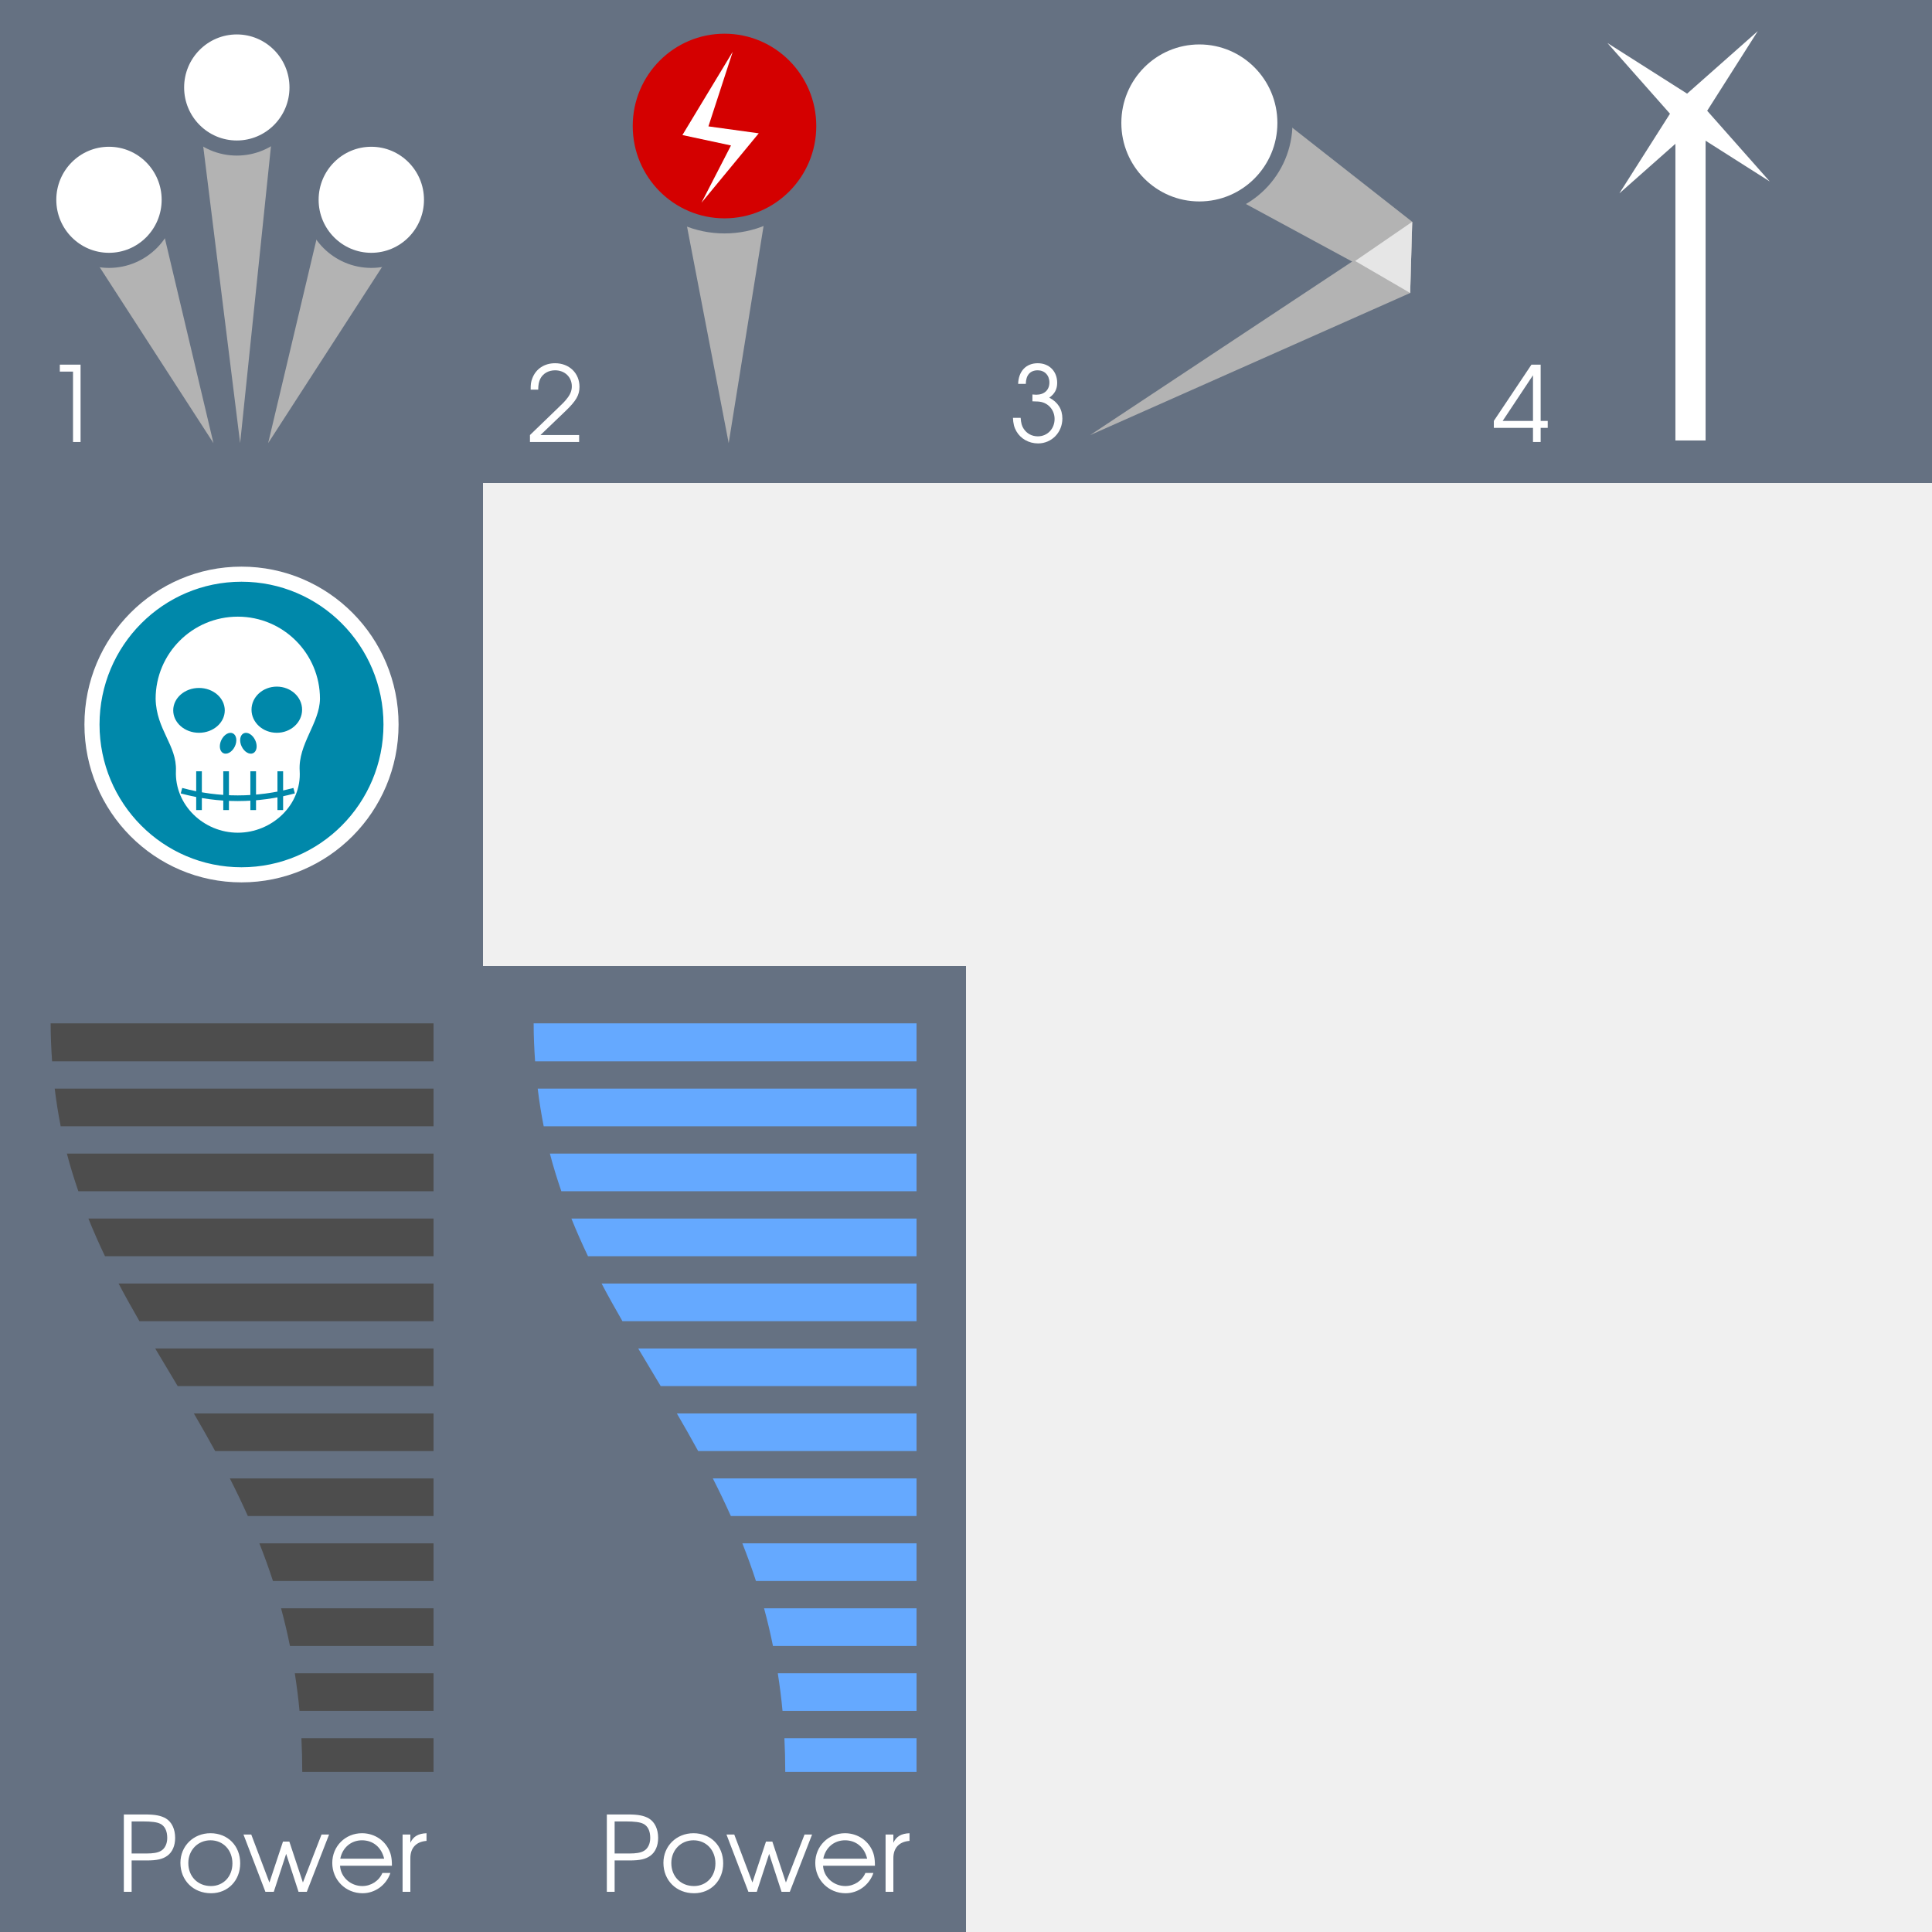
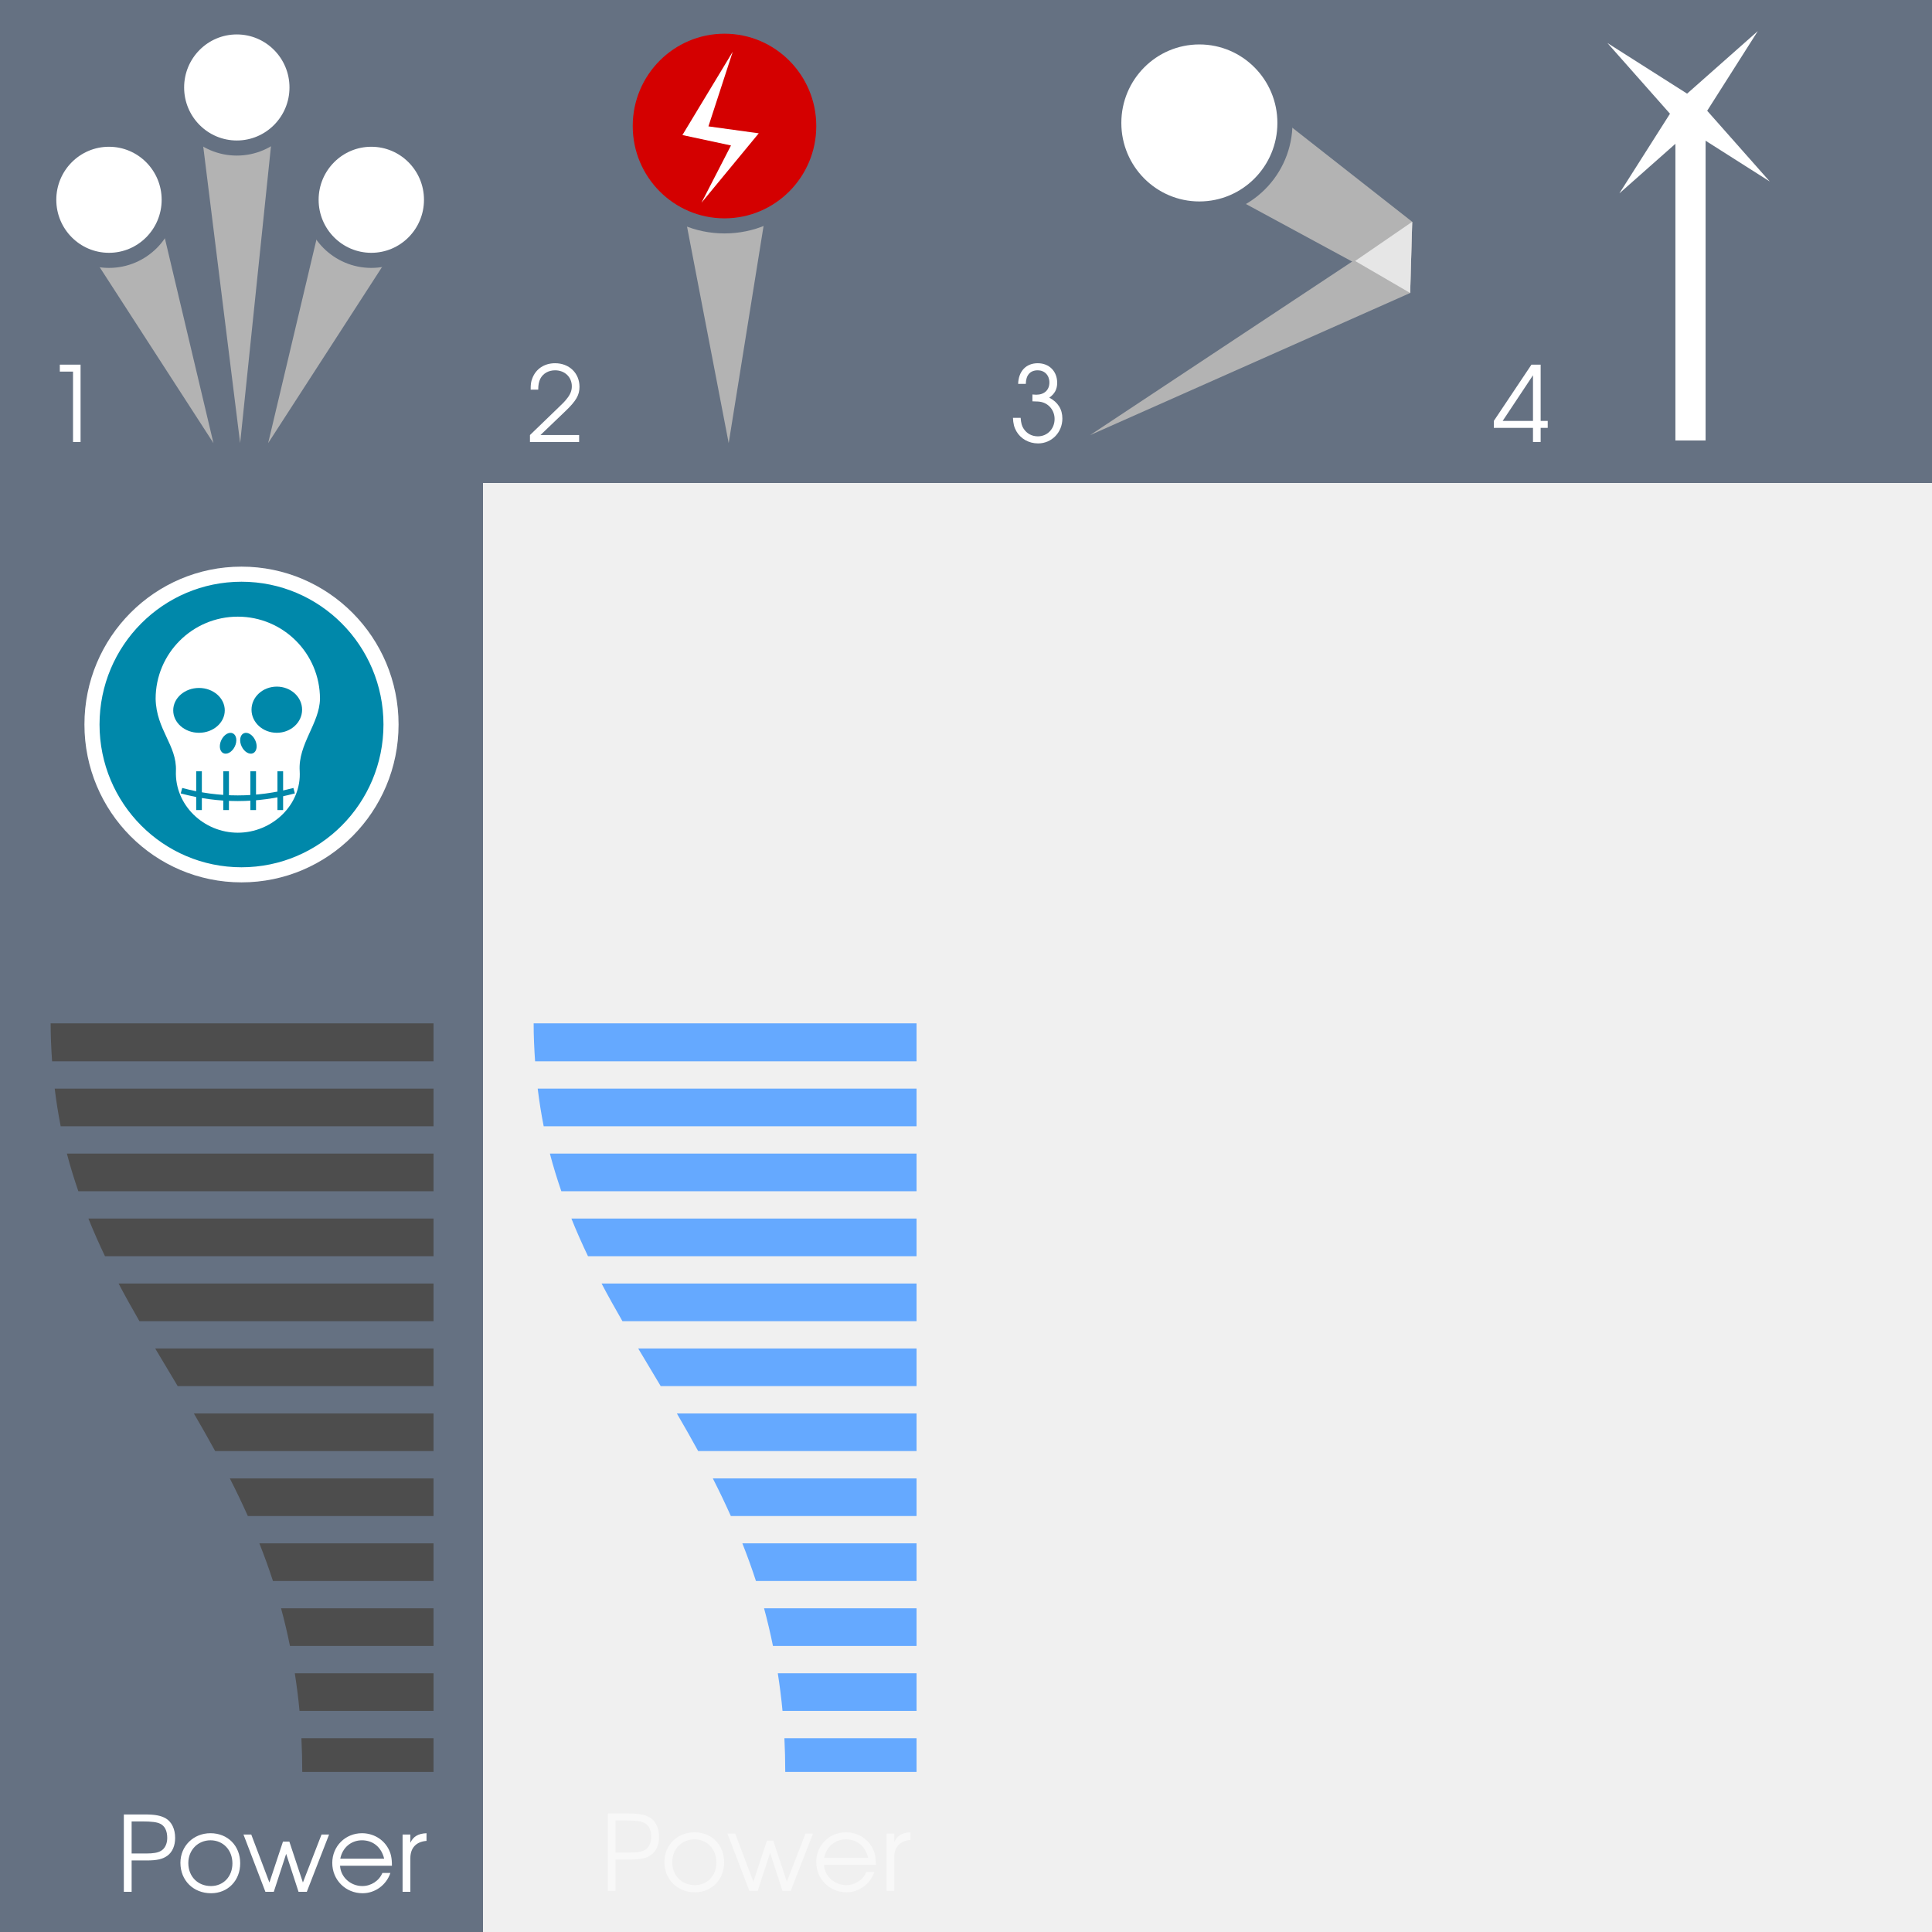
<svg xmlns="http://www.w3.org/2000/svg" xmlns:xlink="http://www.w3.org/1999/xlink" width="256" height="256" viewBox="0 0 256 256" id="svg6143" version="1.1">
  <defs id="defs6145" />
  <g id="layer1" transform="translate(0,-796.3622)">
    <rect style="color:#000000;clip-rule:nonzero;display:inline;overflow:visible;visibility:visible;opacity:1;isolation:auto;mix-blend-mode:normal;color-interpolation:sRGB;color-interpolation-filters:linearRGB;solid-color:#000000;solid-opacity:1;fill:#657182;fill-opacity:1;fill-rule:evenodd;stroke:none;stroke-width:1px;stroke-linecap:butt;stroke-linejoin:miter;stroke-miterlimit:4;stroke-dasharray:none;stroke-dashoffset:0;stroke-opacity:1;color-rendering:auto;image-rendering:auto;shape-rendering:auto;text-rendering:auto;enable-background:accumulate" id="rect6153" width="64" height="64" x="0" y="796.362" />
    <path style="color:#000000;clip-rule:nonzero;display:inline;overflow:visible;visibility:visible;opacity:1;isolation:auto;mix-blend-mode:normal;color-interpolation:sRGB;color-interpolation-filters:linearRGB;solid-color:#000000;solid-opacity:1;fill:#b3b3b3;fill-opacity:1;fill-rule:evenodd;stroke:none;stroke-width:1px;stroke-linecap:butt;stroke-linejoin:miter;stroke-miterlimit:4;stroke-dasharray:none;stroke-dashoffset:0;stroke-opacity:1;color-rendering:auto;image-rendering:auto;shape-rendering:auto;text-rendering:auto;enable-background:accumulate" d="m 31.82,855.079 -5.226,-41.998 9.567,0.197 z" id="path6195" />
    <circle r="6.01" cy="822.199" cx="14.672" id="circle6157" style="color:#000000;clip-rule:nonzero;display:inline;overflow:visible;visibility:visible;opacity:1;isolation:auto;mix-blend-mode:normal;color-interpolation:sRGB;color-interpolation-filters:linearRGB;solid-color:#000000;solid-opacity:1;fill:#b3b3b3;fill-opacity:1;fill-rule:evenodd;stroke:none;stroke-width:1px;stroke-linecap:butt;stroke-linejoin:miter;stroke-miterlimit:4;stroke-dasharray:none;stroke-dashoffset:0;stroke-opacity:1;color-rendering:auto;image-rendering:auto;shape-rendering:auto;text-rendering:auto;enable-background:accumulate" />
    <ellipse cy="807.951" cx="31.378" id="circle6159" style="color:#000000;clip-rule:nonzero;display:inline;overflow:visible;visibility:visible;opacity:1;isolation:auto;mix-blend-mode:normal;color-interpolation:sRGB;color-interpolation-filters:linearRGB;solid-color:#000000;solid-opacity:1;fill:#ffffff;fill-opacity:1;fill-rule:evenodd;stroke:#657182;stroke-width:2;stroke-linecap:butt;stroke-linejoin:miter;stroke-miterlimit:4;stroke-dasharray:none;stroke-dashoffset:0;stroke-opacity:1;color-rendering:auto;image-rendering:auto;shape-rendering:auto;text-rendering:auto;enable-background:accumulate" rx="7.98" ry="8.026" />
    <path id="path6193" d="m 35.532,855.079 6.541,-27.577 8.662,4.066 z" style="color:#000000;clip-rule:nonzero;display:inline;overflow:visible;visibility:visible;opacity:1;isolation:auto;mix-blend-mode:normal;color-interpolation:sRGB;color-interpolation-filters:linearRGB;solid-color:#000000;solid-opacity:1;fill:#b3b3b3;fill-opacity:1;fill-rule:evenodd;stroke:none;stroke-width:1px;stroke-linecap:butt;stroke-linejoin:miter;stroke-miterlimit:4;stroke-dasharray:none;stroke-dashoffset:0;stroke-opacity:1;color-rendering:auto;image-rendering:auto;shape-rendering:auto;text-rendering:auto;enable-background:accumulate" />
    <ellipse style="color:#000000;clip-rule:nonzero;display:inline;overflow:visible;visibility:visible;opacity:1;isolation:auto;mix-blend-mode:normal;color-interpolation:sRGB;color-interpolation-filters:linearRGB;solid-color:#000000;solid-opacity:1;fill:#ffffff;fill-opacity:1;fill-rule:evenodd;stroke:#657182;stroke-width:2;stroke-linecap:butt;stroke-linejoin:miter;stroke-miterlimit:4;stroke-dasharray:none;stroke-dashoffset:0;stroke-opacity:1;color-rendering:auto;image-rendering:auto;shape-rendering:auto;text-rendering:auto;enable-background:accumulate" id="path6155" cx="49.2" cy="822.835" rx="7.98" ry="8.026" />
    <path style="fill:#b3b3b3;fill-rule:evenodd;stroke:none;stroke-width:1px;stroke-linecap:butt;stroke-linejoin:miter;stroke-opacity:1;color:#000000;clip-rule:nonzero;display:inline;overflow:visible;visibility:visible;opacity:1;isolation:auto;mix-blend-mode:normal;color-interpolation:sRGB;color-interpolation-filters:linearRGB;solid-color:#000000;solid-opacity:1;fill-opacity:1;stroke-miterlimit:4;stroke-dasharray:none;stroke-dashoffset:0;filter-blend-mode:normal;filter-gaussianBlur-deviation:0;color-rendering:auto;image-rendering:auto;shape-rendering:auto;text-rendering:auto;enable-background:accumulate" d="m 28.284,855.079 -6.541,-27.577 -8.662,4.066 z" id="path6161" />
    <ellipse style="color:#000000;clip-rule:nonzero;display:inline;overflow:visible;visibility:visible;opacity:1;isolation:auto;mix-blend-mode:normal;color-interpolation:sRGB;color-interpolation-filters:linearRGB;solid-color:#000000;solid-opacity:1;fill:#ffffff;fill-opacity:1;fill-rule:evenodd;stroke:#657182;stroke-width:2;stroke-linecap:butt;stroke-linejoin:miter;stroke-miterlimit:4;stroke-dasharray:none;stroke-dashoffset:0;stroke-opacity:1;color-rendering:auto;image-rendering:auto;shape-rendering:auto;text-rendering:auto;enable-background:accumulate" id="circle6163" cx="14.44" cy="822.835" rx="7.98" ry="8.026" />
    <rect y="796.362" x="64" height="64" width="64" id="rect6216" style="color:#000000;clip-rule:nonzero;display:inline;overflow:visible;visibility:visible;opacity:1;isolation:auto;mix-blend-mode:normal;color-interpolation:sRGB;color-interpolation-filters:linearRGB;solid-color:#000000;solid-opacity:1;fill:#657182;fill-opacity:1;fill-rule:evenodd;stroke:none;stroke-width:1px;stroke-linecap:butt;stroke-linejoin:miter;stroke-miterlimit:4;stroke-dasharray:none;stroke-dashoffset:0;stroke-opacity:1;color-rendering:auto;image-rendering:auto;shape-rendering:auto;text-rendering:auto;enable-background:accumulate" />
    <path id="path6258" d="m 96.555,855.079 -6.56,-34.095 12.01,0.16 z" style="color:#000000;clip-rule:nonzero;display:inline;overflow:visible;visibility:visible;opacity:1;isolation:auto;mix-blend-mode:normal;color-interpolation:sRGB;color-interpolation-filters:linearRGB;solid-color:#000000;solid-opacity:1;fill:#b3b3b3;fill-opacity:1;fill-rule:evenodd;stroke:none;stroke-width:1px;stroke-linecap:butt;stroke-linejoin:miter;stroke-miterlimit:4;stroke-dasharray:none;stroke-dashoffset:0;stroke-opacity:1;color-rendering:auto;image-rendering:auto;shape-rendering:auto;text-rendering:auto;enable-background:accumulate" />
    <g id="g6245" transform="matrix(0.9195589,0,0,0.9195872,6.512604,50.89703)">
      <ellipse cy="828.811" cx="97.316" id="ellipse6218" style="color:#000000;clip-rule:nonzero;display:inline;overflow:visible;visibility:visible;opacity:1;isolation:auto;mix-blend-mode:normal;color-interpolation:sRGB;color-interpolation-filters:linearRGB;solid-color:#000000;solid-opacity:1;fill:#d40000;fill-opacity:1;fill-rule:evenodd;stroke:#657182;stroke-width:2.175;stroke-linecap:butt;stroke-linejoin:miter;stroke-miterlimit:4;stroke-dasharray:none;stroke-dashoffset:0;stroke-opacity:1;color-rendering:auto;image-rendering:auto;shape-rendering:auto;text-rendering:auto;enable-background:accumulate" rx="14.312" ry="14.39" />
      <path style="fill:#ffffff;fill-rule:evenodd;stroke:none;stroke-width:1px;stroke-linecap:butt;stroke-linejoin:miter;stroke-opacity:1" d="m 98.5,818.112 -7.25,12 7,1.5 -4.25,8.25 8.25,-10 -7.25,-1 z" id="path6284" />
    </g>
    <rect style="color:#000000;clip-rule:nonzero;display:inline;overflow:visible;visibility:visible;opacity:1;isolation:auto;mix-blend-mode:normal;color-interpolation:sRGB;color-interpolation-filters:linearRGB;solid-color:#000000;solid-opacity:1;fill:#657182;fill-opacity:1;fill-rule:evenodd;stroke:none;stroke-width:1px;stroke-linecap:butt;stroke-linejoin:miter;stroke-miterlimit:4;stroke-dasharray:none;stroke-dashoffset:0;stroke-opacity:1;color-rendering:auto;image-rendering:auto;shape-rendering:auto;text-rendering:auto;enable-background:accumulate" id="rect6286" width="64" height="64" x="128" y="796.362" />
    <path style="color:#000000;clip-rule:nonzero;display:inline;overflow:visible;visibility:visible;opacity:1;isolation:auto;mix-blend-mode:normal;color-interpolation:sRGB;color-interpolation-filters:linearRGB;solid-color:#000000;solid-opacity:1;fill:#b3b3b3;fill-opacity:1;fill-rule:evenodd;stroke:none;stroke-width:1px;stroke-linecap:butt;stroke-linejoin:miter;stroke-miterlimit:4;stroke-dasharray:none;stroke-dashoffset:0;stroke-opacity:1;color-rendering:auto;image-rendering:auto;shape-rendering:auto;text-rendering:auto;enable-background:accumulate" d="m 144.442,854.019 42.683,-28.268 -0.269,9.433 z" id="path6288" />
    <path id="path6290" d="m 163.534,822.553 5.975,-10.626 17.616,13.824 -0.269,9.433 z" style="color:#000000;clip-rule:nonzero;display:inline;overflow:visible;visibility:visible;opacity:1;isolation:auto;mix-blend-mode:normal;color-interpolation:sRGB;color-interpolation-filters:linearRGB;solid-color:#000000;solid-opacity:1;fill:#b3b3b3;fill-opacity:1;fill-rule:evenodd;stroke:none;stroke-width:1px;stroke-linecap:butt;stroke-linejoin:miter;stroke-miterlimit:4;stroke-dasharray:none;stroke-dashoffset:0;stroke-opacity:1;color-rendering:auto;image-rendering:auto;shape-rendering:auto;text-rendering:auto;enable-background:accumulate" />
    <path style="color:#000000;clip-rule:nonzero;display:inline;overflow:visible;visibility:visible;opacity:1;isolation:auto;mix-blend-mode:normal;color-interpolation:sRGB;color-interpolation-filters:linearRGB;solid-color:#000000;solid-opacity:1;fill:#e6e6e6;fill-opacity:1;fill-rule:evenodd;stroke:none;stroke-width:1px;stroke-linecap:butt;stroke-linejoin:miter;stroke-miterlimit:4;stroke-dasharray:none;stroke-dashoffset:0;stroke-opacity:1;color-rendering:auto;image-rendering:auto;shape-rendering:auto;text-rendering:auto;enable-background:accumulate" d="m 187.125,29.389 -7.563,5.193 7.293,4.24 z" transform="translate(0,796.3622)" id="path6292" />
    <ellipse cy="812.653" cx="158.922" id="circle6159-7" style="color:#000000;clip-rule:nonzero;display:inline;overflow:visible;visibility:visible;opacity:1;isolation:auto;mix-blend-mode:normal;color-interpolation:sRGB;color-interpolation-filters:linearRGB;solid-color:#000000;solid-opacity:1;fill:#ffffff;fill-opacity:1;fill-rule:evenodd;stroke:#657182;stroke-width:2;stroke-linecap:butt;stroke-linejoin:miter;stroke-miterlimit:4;stroke-dasharray:none;stroke-dashoffset:0;stroke-opacity:1;color-rendering:auto;image-rendering:auto;shape-rendering:auto;text-rendering:auto;enable-background:accumulate" rx="11.339" ry="11.402" />
    <rect y="796.362" x="192" height="64" width="64" id="rect6312" style="color:#000000;clip-rule:nonzero;display:inline;overflow:visible;visibility:visible;opacity:1;isolation:auto;mix-blend-mode:normal;color-interpolation:sRGB;color-interpolation-filters:linearRGB;solid-color:#000000;solid-opacity:1;fill:#657182;fill-opacity:1;fill-rule:evenodd;stroke:none;stroke-width:1px;stroke-linecap:butt;stroke-linejoin:miter;stroke-miterlimit:4;stroke-dasharray:none;stroke-dashoffset:0;stroke-opacity:1;color-rendering:auto;image-rendering:auto;shape-rendering:auto;text-rendering:auto;enable-background:accumulate" />
    <path style="fill:#ffffff;fill-rule:evenodd;stroke:#ffffff;stroke-width:4;stroke-linecap:butt;stroke-linejoin:miter;stroke-opacity:1" d="m 224,854.726 0,-41.594" id="path6314" />
    <path style="color:#000000;clip-rule:nonzero;display:inline;overflow:visible;visibility:visible;opacity:1;isolation:auto;mix-blend-mode:normal;color-interpolation:sRGB;color-interpolation-filters:linearRGB;solid-color:#000000;solid-opacity:1;fill:#ffffff;fill-opacity:1;fill-rule:evenodd;stroke:none;stroke-width:6;stroke-linecap:butt;stroke-linejoin:miter;stroke-miterlimit:4;stroke-dasharray:none;stroke-dashoffset:0;stroke-opacity:1;color-rendering:auto;image-rendering:auto;shape-rendering:auto;text-rendering:auto;enable-background:accumulate" id="path6318" d="m 234.5,820.408 -10.559,-6.709 -9.369,8.29 6.709,-10.559 -8.29,-9.369 10.559,6.709 9.369,-8.29 -6.709,10.559 z" />
    <rect y="860.362" x="0" height="64" width="64" id="rect6320" style="color:#000000;clip-rule:nonzero;display:inline;overflow:visible;visibility:visible;opacity:1;isolation:auto;mix-blend-mode:normal;color-interpolation:sRGB;color-interpolation-filters:linearRGB;solid-color:#000000;solid-opacity:1;fill:#657182;fill-opacity:1;fill-rule:evenodd;stroke:none;stroke-width:1px;stroke-linecap:butt;stroke-linejoin:miter;stroke-miterlimit:4;stroke-dasharray:none;stroke-dashoffset:0;stroke-opacity:1;color-rendering:auto;image-rendering:auto;shape-rendering:auto;text-rendering:auto;enable-background:accumulate" />
    <g transform="matrix(1.384292,0,0,1.384156,-102.7132,-254.8413)" id="g6260">
      <ellipse ry="14.39" rx="14.312" style="color:#000000;clip-rule:nonzero;display:inline;overflow:visible;visibility:visible;opacity:1;isolation:auto;mix-blend-mode:normal;color-interpolation:sRGB;color-interpolation-filters:linearRGB;solid-color:#000000;solid-opacity:1;fill:#0088aa;fill-opacity:1;fill-rule:evenodd;stroke:#ffffff;stroke-width:1.445;stroke-linecap:butt;stroke-linejoin:miter;stroke-miterlimit:4;stroke-dasharray:none;stroke-dashoffset:0;stroke-opacity:1;color-rendering:auto;image-rendering:auto;shape-rendering:auto;text-rendering:auto;enable-background:accumulate" id="ellipse6262" cx="97.316" cy="828.811" />
      <path style="color:#000000;clip-rule:nonzero;display:inline;overflow:visible;visibility:visible;opacity:1;isolation:auto;mix-blend-mode:normal;color-interpolation:sRGB;color-interpolation-filters:linearRGB;solid-color:#000000;solid-opacity:1;fill:#ffffff;fill-opacity:1;fill-rule:evenodd;stroke:none;stroke-width:2;stroke-linecap:butt;stroke-linejoin:miter;stroke-miterlimit:4;stroke-dasharray:none;stroke-dashoffset:0;stroke-opacity:1;color-rendering:auto;image-rendering:auto;shape-rendering:auto;text-rendering:auto;enable-background:accumulate" d="m 96.963,22.125 c -4.344,-3.45e-4 -7.866,3.521 -7.867,7.865 0.061,2.962 2.042,4.446 1.943,6.895 -0.132,3.269 2.653,5.923 5.924,5.922 3.271,-7.7e-5 6.124,-2.658 5.922,-5.922 -0.158,-2.56 1.906,-4.548 1.943,-6.895 -7.3e-4,-4.344 -3.522,-7.864 -7.865,-7.865 z" transform="translate(0,796.3622)" id="path6264" />
      <ellipse cy="827.458" cx="93.247" id="ellipse6266" style="color:#000000;clip-rule:nonzero;display:inline;overflow:visible;visibility:visible;opacity:1;isolation:auto;mix-blend-mode:normal;color-interpolation:sRGB;color-interpolation-filters:linearRGB;solid-color:#000000;solid-opacity:1;fill:#0088aa;fill-opacity:1;fill-rule:evenodd;stroke:none;stroke-width:2;stroke-linecap:butt;stroke-linejoin:miter;stroke-miterlimit:4;stroke-dasharray:none;stroke-dashoffset:0;stroke-opacity:1;color-rendering:auto;image-rendering:auto;shape-rendering:auto;text-rendering:auto;enable-background:accumulate" rx="2.467" ry="2.146" />
      <ellipse style="color:#000000;clip-rule:nonzero;display:inline;overflow:visible;visibility:visible;opacity:1;isolation:auto;mix-blend-mode:normal;color-interpolation:sRGB;color-interpolation-filters:linearRGB;solid-color:#000000;solid-opacity:1;fill:#0088aa;fill-opacity:1;fill-rule:evenodd;stroke:none;stroke-width:2;stroke-linecap:butt;stroke-linejoin:miter;stroke-miterlimit:4;stroke-dasharray:none;stroke-dashoffset:0;stroke-opacity:1;color-rendering:auto;image-rendering:auto;shape-rendering:auto;text-rendering:auto;enable-background:accumulate" id="ellipse6268" cx="100.695" cy="827.394" rx="2.421" ry="2.21" />
      <path style="fill:none;fill-rule:evenodd;stroke:#0088aa;stroke-width:0.542;stroke-linecap:butt;stroke-linejoin:miter;stroke-opacity:1" d="m 91.57,835.147 c 3.594,0.968 7.189,0.959 10.783,0" id="path6270" />
      <path style="fill:none;fill-rule:evenodd;stroke:#0088aa;stroke-width:0.542;stroke-linecap:butt;stroke-linejoin:miter;stroke-opacity:1" d="m 93.25,833.29 0,3.712" id="path6272" />
      <path style="fill:none;fill-rule:evenodd;stroke:#0088aa;stroke-width:0.542;stroke-linecap:butt;stroke-linejoin:miter;stroke-opacity:1" d="m 95.842,833.29 0,3.712" id="path6274" />
      <path style="fill:none;fill-rule:evenodd;stroke:#0088aa;stroke-width:0.542;stroke-linecap:butt;stroke-linejoin:miter;stroke-opacity:1" d="m 98.435,833.29 0,3.712" id="path6276" />
      <path id="path6278" d="m 101.028,833.29 0,3.712" style="fill:none;fill-rule:evenodd;stroke:#0088aa;stroke-width:0.542;stroke-linecap:butt;stroke-linejoin:miter;stroke-opacity:1" />
      <ellipse ry="0.715" rx="1.053" style="color:#000000;clip-rule:nonzero;display:inline;overflow:visible;visibility:visible;opacity:1;isolation:auto;mix-blend-mode:normal;color-interpolation:sRGB;color-interpolation-filters:linearRGB;solid-color:#000000;solid-opacity:1;fill:#0088aa;fill-opacity:1;fill-rule:evenodd;stroke:none;stroke-width:2;stroke-linecap:butt;stroke-linejoin:miter;stroke-miterlimit:4;stroke-dasharray:none;stroke-dashoffset:0;stroke-opacity:1;color-rendering:auto;image-rendering:auto;shape-rendering:auto;text-rendering:auto;enable-background:accumulate" id="ellipse6280" cx="707.168" cy="-446.142" transform="matrix(-0.4329075,0.9014384,-0.9014384,-0.4329075,0,0)" />
      <ellipse transform="matrix(0.4329075,0.9014384,0.9014384,-0.4329075,0,0)" cy="-271.256" cx="791.155" id="ellipse6282" style="color:#000000;clip-rule:nonzero;display:inline;overflow:visible;visibility:visible;opacity:1;isolation:auto;mix-blend-mode:normal;color-interpolation:sRGB;color-interpolation-filters:linearRGB;solid-color:#000000;solid-opacity:1;fill:#0088aa;fill-opacity:1;fill-rule:evenodd;stroke:none;stroke-width:2;stroke-linecap:butt;stroke-linejoin:miter;stroke-miterlimit:4;stroke-dasharray:none;stroke-dashoffset:0;stroke-opacity:1;color-rendering:auto;image-rendering:auto;shape-rendering:auto;text-rendering:auto;enable-background:accumulate" rx="1.053" ry="0.715" />
    </g>
    <g id="g6461" transform="translate(-123,0)">
      <rect transform="matrix(0,1,-1,0,0,0)" style="color:#000000;clip-rule:nonzero;display:inline;overflow:visible;visibility:visible;opacity:1;isolation:auto;mix-blend-mode:normal;color-interpolation:sRGB;color-interpolation-filters:linearRGB;solid-color:#000000;solid-opacity:1;fill:#657182;fill-opacity:1;fill-rule:evenodd;stroke:none;stroke-width:1px;stroke-linecap:butt;stroke-linejoin:miter;stroke-miterlimit:4;stroke-dasharray:none;stroke-dashoffset:0;stroke-opacity:1;color-rendering:auto;image-rendering:auto;shape-rendering:auto;text-rendering:auto;enable-background:accumulate" id="rect6397" width="128" height="64" x="924.237" y="-64.125" />
      <path style="color:#000000;clip-rule:nonzero;display:inline;overflow:visible;visibility:visible;opacity:1;isolation:auto;mix-blend-mode:normal;color-interpolation:sRGB;color-interpolation-filters:linearRGB;solid-color:#000000;solid-opacity:1;fill-opacity:1;fill-rule:evenodd;stroke:none;stroke-width:1px;stroke-linecap:butt;stroke-linejoin:miter;stroke-miterlimit:4;stroke-dasharray:none;stroke-dashoffset:0;stroke-opacity:1;color-rendering:auto;image-rendering:auto;shape-rendering:auto;text-rendering:auto;enable-background:accumulate" d="m 57.571,931.833 -50.735,0 c 0,1.734 0.079,3.399 0.192,5.035 l 50.543,0 0,-5.035 z m 0,8.653 -50.198,0 c 0.21,1.71 0.472,3.376 0.795,4.989 l 49.403,0 0,-4.989 z m 0,8.607 -48.583,0 c 0.444,1.713 0.961,3.367 1.516,4.989 l 47.067,0 0,-4.989 z m 0,8.609 -45.733,0 c 0.682,1.701 1.421,3.36 2.197,4.987 l 43.536,0 0,-4.987 z m 0,8.607 -41.734,0 c 0.883,1.688 1.819,3.341 2.763,4.989 l 38.971,0 0,-4.989 z m 0,8.607 -36.881,0 c 0.986,1.662 1.983,3.322 2.982,4.989 l 33.9,0 0,-4.989 z m 0,8.609 -31.759,0 c 0.96,1.636 1.898,3.303 2.824,4.987 l 28.935,0 0,-4.987 z m 0,8.607 -26.994,0 c 0.83,1.624 1.627,3.286 2.389,4.989 l 24.605,0 0,-4.989 z m 0,8.607 -23.079,0 c 0.642,1.618 1.247,3.277 1.802,4.989 l 21.277,0 0,-4.989 z m 0,8.607 -20.204,0 c 0.439,1.615 0.834,3.276 1.18,4.989 l 19.024,0 0,-4.989 z m 0,8.609 -18.383,0 c 0.249,1.62 0.468,3.273 0.625,4.989 l 17.759,0 0,-4.989 z m 0,8.607 -17.508,0 c 0.071,1.453 0.112,2.938 0.112,4.464 l 17.396,0 0,-4.464 z" id="path6399" />
      <text id="text6364" y="1046.916" x="15.488" style="font-style:normal;font-variant:normal;font-weight:normal;font-stretch:normal;font-size:13.877px;line-height:125%;font-family:'URW Gothic L';-inkscape-font-specification:'URW Gothic L, Normal';text-align:start;letter-spacing:0px;word-spacing:0px;writing-mode:lr-tb;text-anchor:start;fill:#ffffff;fill-opacity:1;stroke:none;stroke-width:1px;stroke-linecap:butt;stroke-linejoin:miter;stroke-opacity:1" xml:space="preserve">
        <tspan y="1046.916" x="15.488" id="tspan6366">Power</tspan>
      </text>
    </g>
-     <text id="text6443" y="1046.916" x="79.488" style="font-style:normal;font-variant:normal;font-weight:normal;font-stretch:normal;font-size:13.877px;line-height:125%;font-family:'URW Gothic L';-inkscape-font-specification:'URW Gothic L, Normal';text-align:start;letter-spacing:0px;word-spacing:0px;writing-mode:lr-tb;text-anchor:start;fill:#ffffff;fill-opacity:1;stroke:none;stroke-width:1px;stroke-linecap:butt;stroke-linejoin:miter;stroke-opacity:1" xml:space="preserve">
+     <text id="text6443" y="1046.916" x="79.488" style="font-style:normal;font-variant:normal;font-weight:normal;font-stretch:normal;font-size:13.877px;line-height:125%;font-family:'URW Gothic L';-inkscape-font-specification:'URW Gothic L, Normal';text-align:start;letter-spacing:0px;word-spacing:0px;writing-mode:lr-tb;text-anchor:start;fill:#ffffff;fill-opacity:1;stroke:none;stroke-width:1px;stroke-linecap:butt;stroke-linejoin:miter;stroke-opacity:1;opacity:0.5;" xml:space="preserve">
      <tspan y="1046.916" x="79.488" id="tspan6445">Power</tspan>
    </text>
    <use x="0" y="0" xlink:href="#g6461" id="use7007" transform="translate(122.875,0.1250074)" width="100%" height="100%" style="fill:#4d4d4d" />
-     <use style="color:#000000;clip-rule:nonzero;display:inline;overflow:visible;visibility:visible;opacity:1;isolation:auto;mix-blend-mode:normal;color-interpolation:sRGB;color-interpolation-filters:linearRGB;solid-color:#000000;solid-opacity:1;fill:#65a9ff;fill-opacity:1;fill-rule:evenodd;stroke:none;stroke-width:1px;stroke-linecap:butt;stroke-linejoin:miter;stroke-miterlimit:4;stroke-dasharray:none;stroke-dashoffset:0;stroke-opacity:1;color-rendering:auto;image-rendering:auto;shape-rendering:auto;text-rendering:auto;enable-background:accumulate" height="100%" width="100%" transform="translate(186.875,0.1250074)" id="use7009" xlink:href="#g6461" y="0" x="0" />
+     <g transform="translate(63.87498,0.1250074)" id="use7009" style="color:#000000;clip-rule:nonzero;visibility:visible;isolation:auto;mix-blend-mode:normal;color-interpolation:sRGB;color-interpolation-filters:linearRGB;solid-color:#000000;solid-opacity:1;fill:#65a9ff;fill-opacity:1;fill-rule:evenodd;stroke:none;stroke-width:1px;stroke-linecap:butt;stroke-linejoin:miter;stroke-miterlimit:4;stroke-dasharray:none;stroke-dashoffset:0;stroke-opacity:1;color-rendering:auto;image-rendering:auto;shape-rendering:auto;text-rendering:auto">
+       <path id="path7059" d="m 57.571,931.833 -50.735,0 c 0,1.734 0.079,3.399 0.192,5.035 l 50.543,0 0,-5.035 z m 0,8.653 -50.198,0 c 0.21,1.71 0.472,3.376 0.795,4.989 l 49.403,0 0,-4.989 z m 0,8.607 -48.583,0 c 0.444,1.713 0.961,3.367 1.516,4.989 l 47.067,0 0,-4.989 z m 0,8.609 -45.733,0 c 0.682,1.701 1.421,3.36 2.197,4.987 l 43.536,0 0,-4.987 z m 0,8.607 -41.734,0 c 0.883,1.688 1.819,3.341 2.763,4.989 l 38.971,0 0,-4.989 z m 0,8.607 -36.881,0 c 0.986,1.662 1.983,3.322 2.982,4.989 l 33.9,0 0,-4.989 z m 0,8.609 -31.759,0 c 0.96,1.636 1.898,3.303 2.824,4.987 l 28.935,0 0,-4.987 z m 0,8.607 -26.994,0 c 0.83,1.624 1.627,3.286 2.389,4.989 l 24.605,0 0,-4.989 z m 0,8.607 -23.079,0 c 0.642,1.618 1.247,3.277 1.802,4.989 l 21.277,0 0,-4.989 z m 0,8.607 -20.204,0 c 0.439,1.615 0.834,3.276 1.18,4.989 l 19.024,0 0,-4.989 z m 0,8.609 -18.383,0 c 0.249,1.62 0.468,3.273 0.625,4.989 l 17.759,0 0,-4.989 z m 0,8.607 -17.508,0 c 0.071,1.453 0.112,2.938 0.112,4.464 l 17.396,0 0,-4.464 z" style="color:#000000;clip-rule:nonzero;display:inline;overflow:visible;visibility:visible;opacity:1;isolation:auto;mix-blend-mode:normal;color-interpolation:sRGB;color-interpolation-filters:linearRGB;solid-color:#000000;solid-opacity:1;fill-opacity:1;fill-rule:evenodd;stroke:none;stroke-width:1px;stroke-linecap:butt;stroke-linejoin:miter;stroke-miterlimit:4;stroke-dasharray:none;stroke-dashoffset:0;stroke-opacity:1;color-rendering:auto;image-rendering:auto;shape-rendering:auto;text-rendering:auto;enable-background:accumulate" />
+     </g>
    <text id="text6364-9" y="854.931" x="5.77" style="font-style:normal;font-variant:normal;font-weight:normal;font-stretch:normal;font-size:13.877px;line-height:125%;font-family:'URW Gothic L';-inkscape-font-specification:'URW Gothic L, Normal';text-align:start;letter-spacing:0px;word-spacing:0px;writing-mode:lr-tb;text-anchor:start;fill:#ffffff;fill-opacity:1;stroke:none;stroke-width:1px;stroke-linecap:butt;stroke-linejoin:miter;stroke-opacity:1" xml:space="preserve">
      <tspan y="854.931" x="5.77" id="tspan6366-7">1</tspan>
    </text>
    <text xml:space="preserve" style="font-style:normal;font-variant:normal;font-weight:normal;font-stretch:normal;font-size:13.877px;line-height:125%;font-family:'URW Gothic L';-inkscape-font-specification:'URW Gothic L, Normal';text-align:start;letter-spacing:0px;word-spacing:0px;writing-mode:lr-tb;text-anchor:start;fill:#ffffff;fill-opacity:1;stroke:none;stroke-width:1px;stroke-linecap:butt;stroke-linejoin:miter;stroke-opacity:1" x="69.77" y="854.931" id="text7043">
      <tspan id="tspan7045" x="69.77" y="854.931">2</tspan>
    </text>
    <text id="text7047" y="854.931" x="133.77" style="font-style:normal;font-variant:normal;font-weight:normal;font-stretch:normal;font-size:13.877px;line-height:125%;font-family:'URW Gothic L';-inkscape-font-specification:'URW Gothic L, Normal';text-align:start;letter-spacing:0px;word-spacing:0px;writing-mode:lr-tb;text-anchor:start;fill:#ffffff;fill-opacity:1;stroke:none;stroke-width:1px;stroke-linecap:butt;stroke-linejoin:miter;stroke-opacity:1" xml:space="preserve">
      <tspan y="854.931" x="133.77" id="tspan7049">3</tspan>
    </text>
    <text xml:space="preserve" style="font-style:normal;font-variant:normal;font-weight:normal;font-stretch:normal;font-size:13.877px;line-height:125%;font-family:'URW Gothic L';-inkscape-font-specification:'URW Gothic L, Normal';text-align:start;letter-spacing:0px;word-spacing:0px;writing-mode:lr-tb;text-anchor:start;fill:#ffffff;fill-opacity:1;stroke:none;stroke-width:1px;stroke-linecap:butt;stroke-linejoin:miter;stroke-opacity:1" x="197.77" y="854.931" id="text7051">
      <tspan id="tspan7053" x="197.77" y="854.931">4</tspan>
    </text>
  </g>
</svg>
